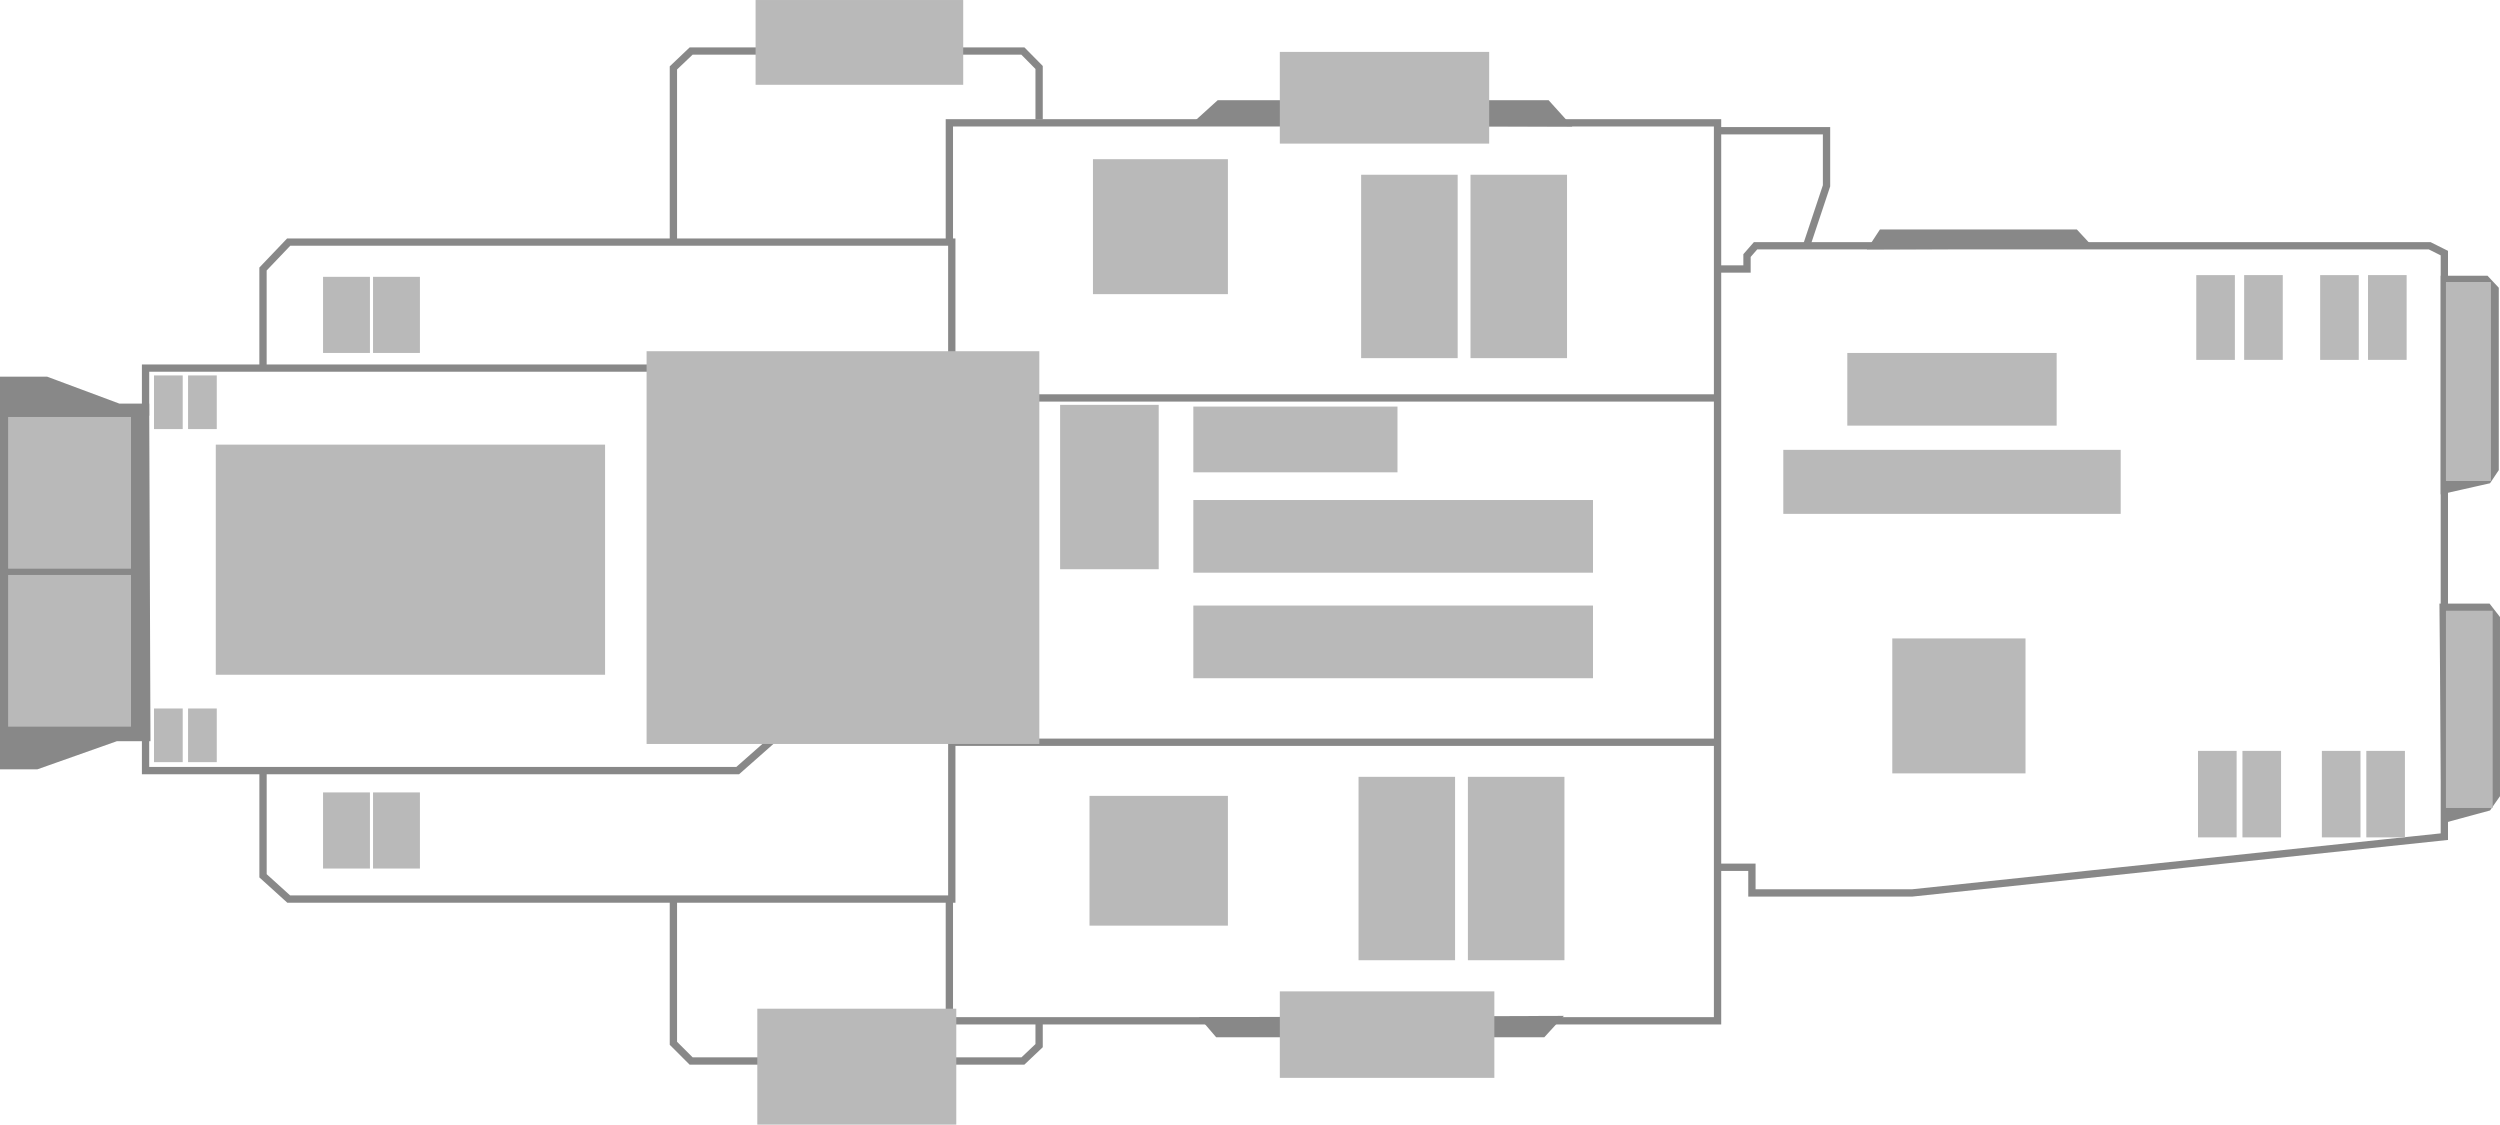
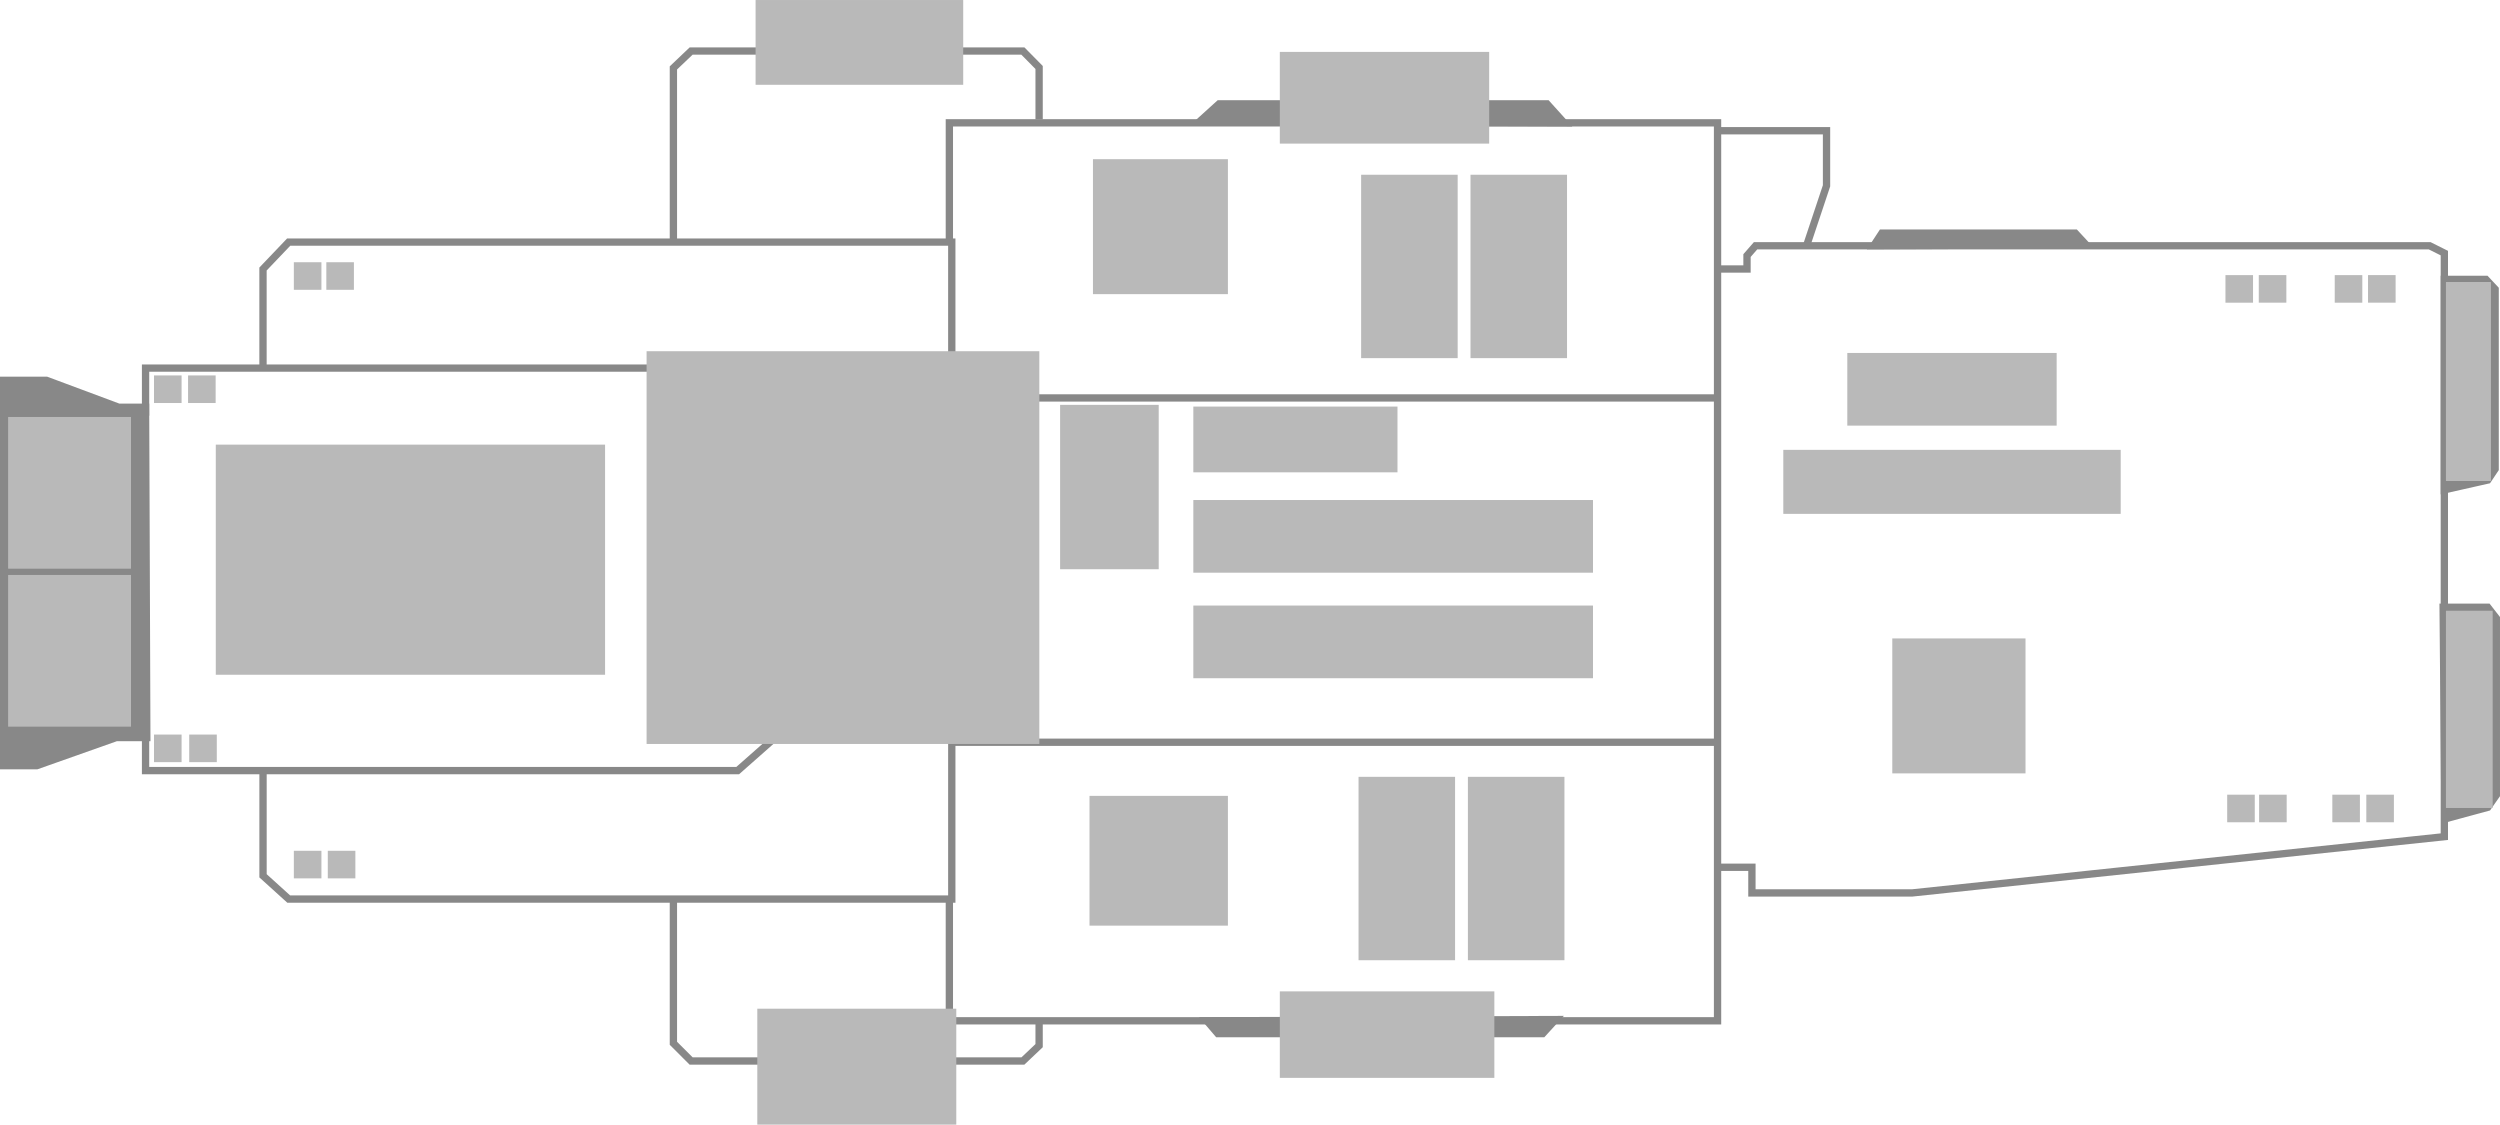
<svg xmlns="http://www.w3.org/2000/svg" width="90.638mm" height="40.773mm" viewBox="0 0 90.638 40.773" version="1.1" id="svg7643" xml:space="preserve" class="raines-dc-board">
  <defs id="defs7640" />
  <g id="frame" style="fill:none" transform="translate(-65.37981,-43.7836)">
    <path style="fill:#888888;fill-opacity:1;fill-rule:evenodd;stroke:#888888;stroke-width:0.265px;stroke-linecap:butt;stroke-linejoin:miter;stroke-opacity:1" d="m 70.657,58.548 h -0.976 l -2.617,-0.976 h -1.552 v 13.972 h 1.198 l 2.883,-1.02 h 1.109 z" id="path7830" />
    <path style="fill:none;fill-rule:evenodd;stroke:#888888;stroke-width:0.265px;stroke-linecap:butt;stroke-linejoin:miter;stroke-opacity:1" d="M 70.657,58.856 V 57.129 H 92.125 l 1.508,1.286 V 70.391 L 92.125,71.722 H 70.657 v -1.242" id="path7832" />
    <path style="fill:none;fill-rule:evenodd;stroke:#888888;stroke-width:0.265px;stroke-linecap:butt;stroke-linejoin:miter;stroke-opacity:1" d="m 74.915,57.085 v -3.548 l 0.931,-0.976 H 99.887 V 76.379 H 75.847 l -0.931,-0.843 v -3.77" id="path7930" />
    <path style="fill:none;fill-rule:evenodd;stroke:#888888;stroke-width:0.265px;stroke-linecap:butt;stroke-linejoin:miter;stroke-opacity:1" d="M 99.799,52.565 V 48.237 H 127.65 V 80.793 H 99.799 v -4.516" id="path7932" />
    <path style="fill:none;fill-rule:evenodd;stroke:#888888;stroke-width:0.265px;stroke-linecap:butt;stroke-linejoin:miter;stroke-opacity:1" d="M 127.65,58.211 H 99.799" id="path7934" />
    <path style="fill:none;fill-rule:evenodd;stroke:#888888;stroke-width:0.265px;stroke-linecap:butt;stroke-linejoin:miter;stroke-opacity:1" d="M 127.65,70.694 H 99.862" id="path7936" />
    <path style="fill:none;fill-rule:evenodd;stroke:#888888;stroke-width:0.265px;stroke-linecap:butt;stroke-linejoin:miter;stroke-opacity:1" d="m 103.053,48.112 v -1.882 l -0.588,-0.596 H 90.437 l -0.643,0.612 v 6.257" id="path7938" />
    <path style="fill:none;fill-rule:evenodd;stroke:#888888;stroke-width:0.265px;stroke-linecap:butt;stroke-linejoin:miter;stroke-opacity:1" d="m 89.794,76.339 v 5.269 l 0.643,0.643 H 102.465 l 0.588,-0.557 v -0.902" id="path7940" />
    <path style="fill:none;fill-rule:evenodd;stroke:#888888;stroke-width:0.265px;stroke-linecap:butt;stroke-linejoin:miter;stroke-opacity:1" d="m 127.565,75.226 h 1.331 v 0.931 h 5.81 L 154,74.117 V 52.96 l -0.532,-0.266 h -24.44 l -0.31,0.355 v 0.488 h -1.02" id="path7942" />
    <path style="fill:none;fill-rule:evenodd;stroke:#888888;stroke-width:0.265px;stroke-linecap:butt;stroke-linejoin:miter;stroke-opacity:1" d="m 127.565,48.524 h 4.036 v 1.996 l -0.71,2.129" id="path7944" />
    <path style="fill:#888888;fill-opacity:1;fill-rule:evenodd;stroke:#888888;stroke-width:0.265px;stroke-linecap:butt;stroke-linejoin:miter;stroke-opacity:1" d="m 133.311,52.691 0.298,-0.455 h 7.01 l 0.392,0.423 z" id="path7946" />
    <path style="fill:#888888;fill-opacity:1;fill-rule:evenodd;stroke:#888888;stroke-width:0.265px;stroke-linecap:butt;stroke-linejoin:miter;stroke-opacity:1" d="m 108.869,48.192 0.71,-0.643 h 11.887 l 0.621,0.688 z" id="path7948" />
    <path style="fill:#888888;fill-opacity:1;fill-rule:evenodd;stroke:#888888;stroke-width:0.265px;stroke-linecap:butt;stroke-linejoin:miter;stroke-opacity:1" d="m 109.135,80.792 0.399,0.466 h 11.776 l 0.466,-0.51 z" id="path7950" />
    <path style="fill:#888888;fill-opacity:1;fill-rule:evenodd;stroke:#888888;stroke-width:0.265px;stroke-linecap:butt;stroke-linejoin:miter;stroke-opacity:1" d="m 154,53.913 h 1.508 l 0.333,0.355 v 6.52 L 155.575,61.187 154,61.542 Z" id="path7952" />
    <path style="fill:#888888;fill-opacity:1;fill-rule:evenodd;stroke:#888888;stroke-width:0.265px;stroke-linecap:butt;stroke-linejoin:miter;stroke-opacity:1" d="m 153.956,65.8 h 1.619 l 0.31,0.399 v 6.409 l -0.31,0.444 -1.552,0.421 z" id="path7954" />
  </g>
  <g id="sockets" transform="translate(-65.37981,-43.7836)">
-     <rect style="fill:#b9b9b9;fill-opacity:1;stroke:none;stroke-width:0.348;stroke-linejoin:round;stroke-miterlimit:2.2;stroke-dashoffset:9.8;stroke-opacity:1" id="socket-64k7COMc2ky0_vapTun4YQ" width="1.7" height="2.76" x="77.092" y="72.513" />
-     <rect style="fill:#b9b9b9;fill-opacity:1;stroke:none;stroke-width:0.348;stroke-linejoin:round;stroke-miterlimit:2.2;stroke-dashoffset:9.8;stroke-opacity:1" id="socket-sVUwsv6lIUeepm-y-E-JQg" width="1.7" height="2.76" x="78.904" y="72.513" />
+     <rect style="fill:#b9b9b9;fill-opacity:1;stroke:none;stroke-width:0.161;stroke-linejoin:round;stroke-miterlimit:2.2;stroke-dashoffset:9.8;stroke-opacity:1" id="socket-64k7COMc2ky0_vapTun4YQ" width="1" height="1" x="76.033" y="74.629" />
+     <rect style="fill:#b9b9b9;fill-opacity:1;stroke:none;stroke-width:0.161;stroke-linejoin:round;stroke-miterlimit:2.2;stroke-dashoffset:9.8;stroke-opacity:1" id="socket-sVUwsv6lIUeepm-y-E-JQg" width="1" height="1" x="77.264" y="74.629" />
    <rect style="fill:#b9b9b9;fill-opacity:1;stroke:none;stroke-width:0.5;stroke-linejoin:round;stroke-miterlimit:2.2;stroke-dashoffset:9.8;stroke-opacity:1" id="socket-Jmtnwo0KQki5QyEPPlBHrA" width="14.114" height="8.343" x="73.203" y="59.904" />
-     <rect style="fill:#b9b9b9;fill-opacity:1;stroke:none;stroke-width:0.348;stroke-linejoin:round;stroke-miterlimit:2.2;stroke-dashoffset:9.8;stroke-opacity:1" id="socket-yQDF6P1-NUmelBHXFBEMwQ" width="1.7" height="2.76" x="77.092" y="53.82" />
-     <rect style="fill:#b9b9b9;fill-opacity:1;stroke:none;stroke-width:0.348;stroke-linejoin:round;stroke-miterlimit:2.2;stroke-dashoffset:9.8;stroke-opacity:1" id="socket-PKoh_ciB6Uqix2uZlT4PpQ" width="1.7" height="2.76" x="78.904" y="53.82" />
-     <rect style="fill:#b9b9b9;fill-opacity:1;stroke:none;stroke-width:0.229;stroke-linejoin:round;stroke-miterlimit:2.2;stroke-dashoffset:9.8;stroke-opacity:1" id="socket-HWB9N6PPBEajaK1UXRVOow" width="1.041" height="1.945" x="70.963" y="57.395" />
-     <rect style="fill:#b9b9b9;fill-opacity:1;stroke:none;stroke-width:0.229;stroke-linejoin:round;stroke-miterlimit:2.2;stroke-dashoffset:9.8;stroke-opacity:1" id="socket-WM1WqzfqxESBV9mp0JNEow" width="1.041" height="1.945" x="72.198" y="57.395" />
-     <rect style="fill:#b9b9b9;fill-opacity:1;stroke:none;stroke-width:0.229;stroke-linejoin:round;stroke-miterlimit:2.2;stroke-dashoffset:9.8;stroke-opacity:1" id="socket-72d0KsBXtEyUh0Tiusbj3Q" width="1.041" height="1.945" x="70.963" y="69.47" />
-     <rect style="fill:#b9b9b9;fill-opacity:1;stroke:none;stroke-width:0.229;stroke-linejoin:round;stroke-miterlimit:2.2;stroke-dashoffset:9.8;stroke-opacity:1" id="socket-kPcLTtTiHU-gStSVTjekOw" width="1.041" height="1.945" x="72.198" y="69.47" />
+     <rect style="fill:#b9b9b9;fill-opacity:1;stroke:none;stroke-width:0.161;stroke-linejoin:round;stroke-miterlimit:2.2;stroke-dashoffset:9.8;stroke-opacity:1" id="socket-yQDF6P1-NUmelBHXFBEMwQ" width="1" height="1" x="76.033" y="53.291" />
+     <rect style="fill:#b9b9b9;fill-opacity:1;stroke:none;stroke-width:0.161;stroke-linejoin:round;stroke-miterlimit:2.2;stroke-dashoffset:9.8;stroke-opacity:1" id="socket-PKoh_ciB6Uqix2uZlT4PpQ" width="1" height="1" x="77.211" y="53.291" />
+     <rect style="fill:#b9b9b9;fill-opacity:1;stroke:none;stroke-width:0.161;stroke-linejoin:round;stroke-miterlimit:2.2;stroke-dashoffset:9.8;stroke-opacity:1" id="socket-HWB9N6PPBEajaK1UXRVOow" width="1" height="1" x="70.963" y="57.395" />
+     <rect style="fill:#b9b9b9;fill-opacity:1;stroke:none;stroke-width:0.161;stroke-linejoin:round;stroke-miterlimit:2.2;stroke-dashoffset:9.8;stroke-opacity:1" id="socket-WM1WqzfqxESBV9mp0JNEow" width="1" height="1" x="72.198" y="57.395" />
+     <rect style="fill:#b9b9b9;fill-opacity:1;stroke:none;stroke-width:0.161;stroke-linejoin:round;stroke-miterlimit:2.2;stroke-dashoffset:9.8;stroke-opacity:1" id="socket-72d0KsBXtEyUh0Tiusbj3Q" width="1" height="1" x="70.963" y="70.415" />
+     <rect style="fill:#b9b9b9;fill-opacity:1;stroke:none;stroke-width:0.161;stroke-linejoin:round;stroke-miterlimit:2.2;stroke-dashoffset:9.8;stroke-opacity:1" id="socket-kPcLTtTiHU-gStSVTjekOw" width="1" height="1" x="72.24" y="70.415" />
    <rect style="fill:#b9b9b9;fill-opacity:1;stroke:none;stroke-width:0.5;stroke-linejoin:round;stroke-miterlimit:2.2;stroke-dashoffset:9.8;stroke-opacity:1" id="socket-bRgUlaoQJ0S7M91zMpdAdA" width="14.239" height="14.239" x="88.822" y="56.517" />
    <rect style="fill:#b9b9b9;fill-opacity:1;stroke:none;stroke-width:0.5;stroke-linejoin:round;stroke-miterlimit:2.2;stroke-dashoffset:9.8;stroke-opacity:1" id="socket-WwMGqYiU7E6lp7ID47phqA" width="7.214" height="4.203" x="92.836" y="80.354" />
    <rect style="fill:#b9b9b9;fill-opacity:1;stroke:none;stroke-width:0.5;stroke-linejoin:round;stroke-miterlimit:2.2;stroke-dashoffset:9.8;stroke-opacity:1" id="socket-PDKmGfvpykODc3XHDQ7WBw" width="7.527" height="3.074" x="92.774" y="43.784" />
    <rect style="fill:#b9b9b9;fill-opacity:1;stroke:none;stroke-width:0.5;stroke-linejoin:round;stroke-miterlimit:2.2;stroke-dashoffset:9.8;stroke-opacity:1" id="socket-gkfIwYzn7kGhG6MW9uxBmw" width="7.59" height="3.325" x="111.78" y="45.665" />
    <rect style="fill:#b9b9b9;fill-opacity:1;stroke:none;stroke-width:0.5;stroke-linejoin:round;stroke-miterlimit:2.2;stroke-dashoffset:9.8;stroke-opacity:1" id="socket-V42tXibIR0e4u6riIHYZOw" width="4.893" height="4.893" x="105.005" y="49.555" />
    <rect style="fill:#b9b9b9;fill-opacity:1;stroke:none;stroke-width:0.5;stroke-linejoin:round;stroke-miterlimit:2.2;stroke-dashoffset:9.8;stroke-opacity:1" id="socket-ixVX_-v6JEyGqFpX8ygF2w" width="3.575" height="5.959" x="103.814" y="58.462" />
    <rect style="fill:#b9b9b9;fill-opacity:1;stroke:none;stroke-width:0.5;stroke-linejoin:round;stroke-miterlimit:2.2;stroke-dashoffset:9.8;stroke-opacity:1" id="socket-p-m7ijS6ukuqzuBT5NE_lA" width="5.018" height="4.705" x="104.88" y="72.638" />
    <rect style="fill:#b9b9b9;fill-opacity:1;stroke:none;stroke-width:0.342;stroke-linejoin:round;stroke-miterlimit:2.2;stroke-dashoffset:9.8;stroke-opacity:1" id="socket-XA5Iig0DV0yG7NmkjUmCWw" width="3.5" height="6.649" x="114.728" y="50.119" />
    <rect style="fill:#b9b9b9;fill-opacity:1;stroke:none;stroke-width:0.342;stroke-linejoin:round;stroke-miterlimit:2.2;stroke-dashoffset:9.8;stroke-opacity:1" id="socket-swO4X-XfeEe5Zxxzt5jrbw" width="3.5" height="6.649" x="118.693" y="50.119" />
    <rect style="fill:#b9b9b9;fill-opacity:1;stroke:none;stroke-width:0.342;stroke-linejoin:round;stroke-miterlimit:2.2;stroke-dashoffset:9.8;stroke-opacity:1" id="socket-abVFBhMjd0iBBaDBdNcYiw" width="3.5" height="6.649" x="114.634" y="71.948" />
    <rect style="fill:#b9b9b9;fill-opacity:1;stroke:none;stroke-width:0.342;stroke-linejoin:round;stroke-miterlimit:2.2;stroke-dashoffset:9.8;stroke-opacity:1" id="socket-chU_9B2_gk2uMJW_5bLM0A" width="3.5" height="6.649" x="118.599" y="71.948" />
    <rect style="fill:#b9b9b9;fill-opacity:1;stroke:none;stroke-width:0.5;stroke-linejoin:round;stroke-miterlimit:2.2;stroke-dashoffset:9.8;stroke-opacity:1" id="socket-D3zoB0PetEC973iUck_mNQ" width="7.778" height="3.136" x="111.78" y="79.726" />
    <rect style="fill:#b9b9b9;fill-opacity:1;stroke:none;stroke-width:0.5;stroke-linejoin:round;stroke-miterlimit:2.2;stroke-dashoffset:9.8;stroke-opacity:1" id="socket-O_Y-AJc7r0alOg36rvY6MQ" width="7.402" height="2.384" x="108.644" y="58.524" />
    <rect style="fill:#b9b9b9;fill-opacity:1;stroke:none;stroke-width:0.5;stroke-linejoin:round;stroke-miterlimit:2.2;stroke-dashoffset:9.8;stroke-opacity:1" id="socket-6Tzo7268MEqgyFxnGvLKUg" width="14.49" height="2.635" x="108.644" y="61.912" />
    <rect style="fill:#b9b9b9;fill-opacity:1;stroke:none;stroke-width:0.5;stroke-linejoin:round;stroke-miterlimit:2.2;stroke-dashoffset:9.8;stroke-opacity:1" id="socket-98N-YI_1WUOs--qPYlt-7g" width="14.49" height="2.635" x="108.644" y="65.738" />
    <rect style="fill:#b9b9b9;fill-opacity:1;stroke:none;stroke-width:0.5;stroke-linejoin:round;stroke-miterlimit:2.2;stroke-dashoffset:9.8;stroke-opacity:1" id="socket-5APOD4UfSkGdkm9WWdAvLA" width="7.59" height="2.635" x="132.354" y="56.58" />
    <rect style="fill:#b9b9b9;fill-opacity:1;stroke:none;stroke-width:0.5;stroke-linejoin:round;stroke-miterlimit:2.2;stroke-dashoffset:9.8;stroke-opacity:1" id="socket-lorATFhkTkeZQYThYOHazg" width="12.232" height="2.321" x="130.034" y="60.093" />
    <rect style="fill:#b9b9b9;fill-opacity:1;stroke:none;stroke-width:0.5;stroke-linejoin:round;stroke-miterlimit:2.2;stroke-dashoffset:9.8;stroke-opacity:1" id="socket-foApM84hT0GpEw4GaFv38w" width="4.83" height="4.893" x="133.985" y="66.93" />
-     <rect style="fill:#b9b9b9;fill-opacity:1;stroke:none;stroke-width:0.334;stroke-linejoin:round;stroke-miterlimit:2.2;stroke-dashoffset:9.8;stroke-opacity:1" id="socket-PwUrxXjlyUu17wm_1egH5w" width="1.4" height="3.074" x="145.006" y="53.758" />
-     <rect style="fill:#b9b9b9;fill-opacity:1;stroke:none;stroke-width:0.334;stroke-linejoin:round;stroke-miterlimit:2.2;stroke-dashoffset:9.8;stroke-opacity:1" id="socket-DQ-AGI_yxUee-Kh4_GUj4w" width="1.4" height="3.074" x="146.742" y="53.757" />
-     <rect style="fill:#b9b9b9;fill-opacity:1;stroke:none;stroke-width:0.341;stroke-linejoin:round;stroke-miterlimit:2.2;stroke-dashoffset:9.8;stroke-opacity:1" id="socket-Y76fWLkxIUyfnBNczf4M2Q" width="1.4" height="3.136" x="145.069" y="71.007" />
-     <rect style="fill:#b9b9b9;fill-opacity:1;stroke:none;stroke-width:0.341;stroke-linejoin:round;stroke-miterlimit:2.2;stroke-dashoffset:9.8;stroke-opacity:1" id="socket-JLvNHNAQtESCqSeFRKSuiw" width="1.4" height="3.136" x="146.68" y="71.007" />
-     <rect style="fill:#b9b9b9;fill-opacity:1;stroke:none;stroke-width:0.334;stroke-linejoin:round;stroke-miterlimit:2.2;stroke-dashoffset:9.8;stroke-opacity:1" id="socket-aINACAZr20ekYtaCN7WKjw" width="1.4" height="3.074" x="149.497" y="53.758" />
-     <rect style="fill:#b9b9b9;fill-opacity:1;stroke:none;stroke-width:0.334;stroke-linejoin:round;stroke-miterlimit:2.2;stroke-dashoffset:9.8;stroke-opacity:1" id="socket-QJjiMs7iEEW2SjEsXL8Ccg" width="1.4" height="3.074" x="151.233" y="53.757" />
-     <rect style="fill:#b9b9b9;fill-opacity:1;stroke:none;stroke-width:0.341;stroke-linejoin:round;stroke-miterlimit:2.2;stroke-dashoffset:9.8;stroke-opacity:1" id="socket-8W2UOri48kyRtYsvhQyt7Q" width="1.4" height="3.136" x="149.56" y="71.007" />
-     <rect style="fill:#b9b9b9;fill-opacity:1;stroke:none;stroke-width:0.341;stroke-linejoin:round;stroke-miterlimit:2.2;stroke-dashoffset:9.8;stroke-opacity:1" id="socket-ql6PI6c9PUW-24ekw6GNLQ" width="1.4" height="3.136" x="151.171" y="71.007" />
+     <rect style="fill:#b9b9b9;fill-opacity:1;stroke:none;stroke-width:0.161;stroke-linejoin:round;stroke-miterlimit:2.2;stroke-dashoffset:9.8;stroke-opacity:1" id="socket-PwUrxXjlyUu17wm_1egH5w" width="1" height="1" x="146.064" y="53.758" />
+     <rect style="fill:#b9b9b9;fill-opacity:1;stroke:none;stroke-width:0.161;stroke-linejoin:round;stroke-miterlimit:2.2;stroke-dashoffset:9.8;stroke-opacity:1" id="socket-DQ-AGI_yxUee-Kh4_GUj4w" width="1" height="1" x="147.272" y="53.757" />
+     <rect style="fill:#b9b9b9;fill-opacity:1;stroke:none;stroke-width:0.163;stroke-linejoin:round;stroke-miterlimit:2.2;stroke-dashoffset:9.8;stroke-opacity:1" id="socket-Y76fWLkxIUyfnBNczf4M2Q" width="1" height="1" x="146.127" y="72.595" />
+     <rect style="fill:#b9b9b9;fill-opacity:1;stroke:none;stroke-width:0.163;stroke-linejoin:round;stroke-miterlimit:2.2;stroke-dashoffset:9.8;stroke-opacity:1" id="socket-JLvNHNAQtESCqSeFRKSuiw" width="1" height="1" x="147.284" y="72.595" />
+     <rect style="fill:#b9b9b9;fill-opacity:1;stroke:none;stroke-width:0.161;stroke-linejoin:round;stroke-miterlimit:2.2;stroke-dashoffset:9.8;stroke-opacity:1" id="socket-aINACAZr20ekYtaCN7WKjw" width="1" height="1" x="150.026" y="53.758" />
+     <rect style="fill:#b9b9b9;fill-opacity:1;stroke:none;stroke-width:0.161;stroke-linejoin:round;stroke-miterlimit:2.2;stroke-dashoffset:9.8;stroke-opacity:1" id="socket-QJjiMs7iEEW2SjEsXL8Ccg" width="1" height="1" x="151.233" y="53.757" />
+     <rect style="fill:#b9b9b9;fill-opacity:1;stroke:none;stroke-width:0.163;stroke-linejoin:round;stroke-miterlimit:2.2;stroke-dashoffset:9.8;stroke-opacity:1" id="socket-8W2UOri48kyRtYsvhQyt7Q" width="1" height="1" x="149.939" y="72.595" />
+     <rect style="fill:#b9b9b9;fill-opacity:1;stroke:none;stroke-width:0.163;stroke-linejoin:round;stroke-miterlimit:2.2;stroke-dashoffset:9.8;stroke-opacity:1" id="socket-ql6PI6c9PUW-24ekw6GNLQ" width="1" height="1" x="151.171" y="72.595" />
    <rect style="fill:#b9b9b9;fill-opacity:1;stroke:none;stroke-width:0.5;stroke-linejoin:round;stroke-miterlimit:2.2;stroke-dashoffset:9.8;stroke-opacity:1" id="socket-4ZfX6MNmh0SEfIDpmsql7g" width="1.631" height="7.214" x="154.058" y="54.008" />
    <rect style="fill:#b9b9b9;fill-opacity:1;stroke:none;stroke-width:0.5;stroke-linejoin:round;stroke-miterlimit:2.2;stroke-dashoffset:9.8;stroke-opacity:1" id="socket-F0ZcwEm4IEKgE8yOLAi85w" width="1.694" height="7.151" x="154.058" y="65.926" />
    <rect style="fill:#b9b9b9;fill-opacity:1;stroke:none;stroke-width:0.35;stroke-linejoin:round;stroke-miterlimit:2.2;stroke-dashoffset:9.8;stroke-opacity:1" id="socket--F8ZWx5dZEm5KwUGcS_2-Q" width="4.454" height="5.5" x="65.675" y="58.901" />
    <rect style="fill:#b9b9b9;fill-opacity:1;stroke:none;stroke-width:0.35;stroke-linejoin:round;stroke-miterlimit:2.2;stroke-dashoffset:9.8;stroke-opacity:1" id="socket-tOYKujbcZUaa3yCggSN5FA" width="4.454" height="5.5" x="65.675" y="64.629" />
  </g>
</svg>
